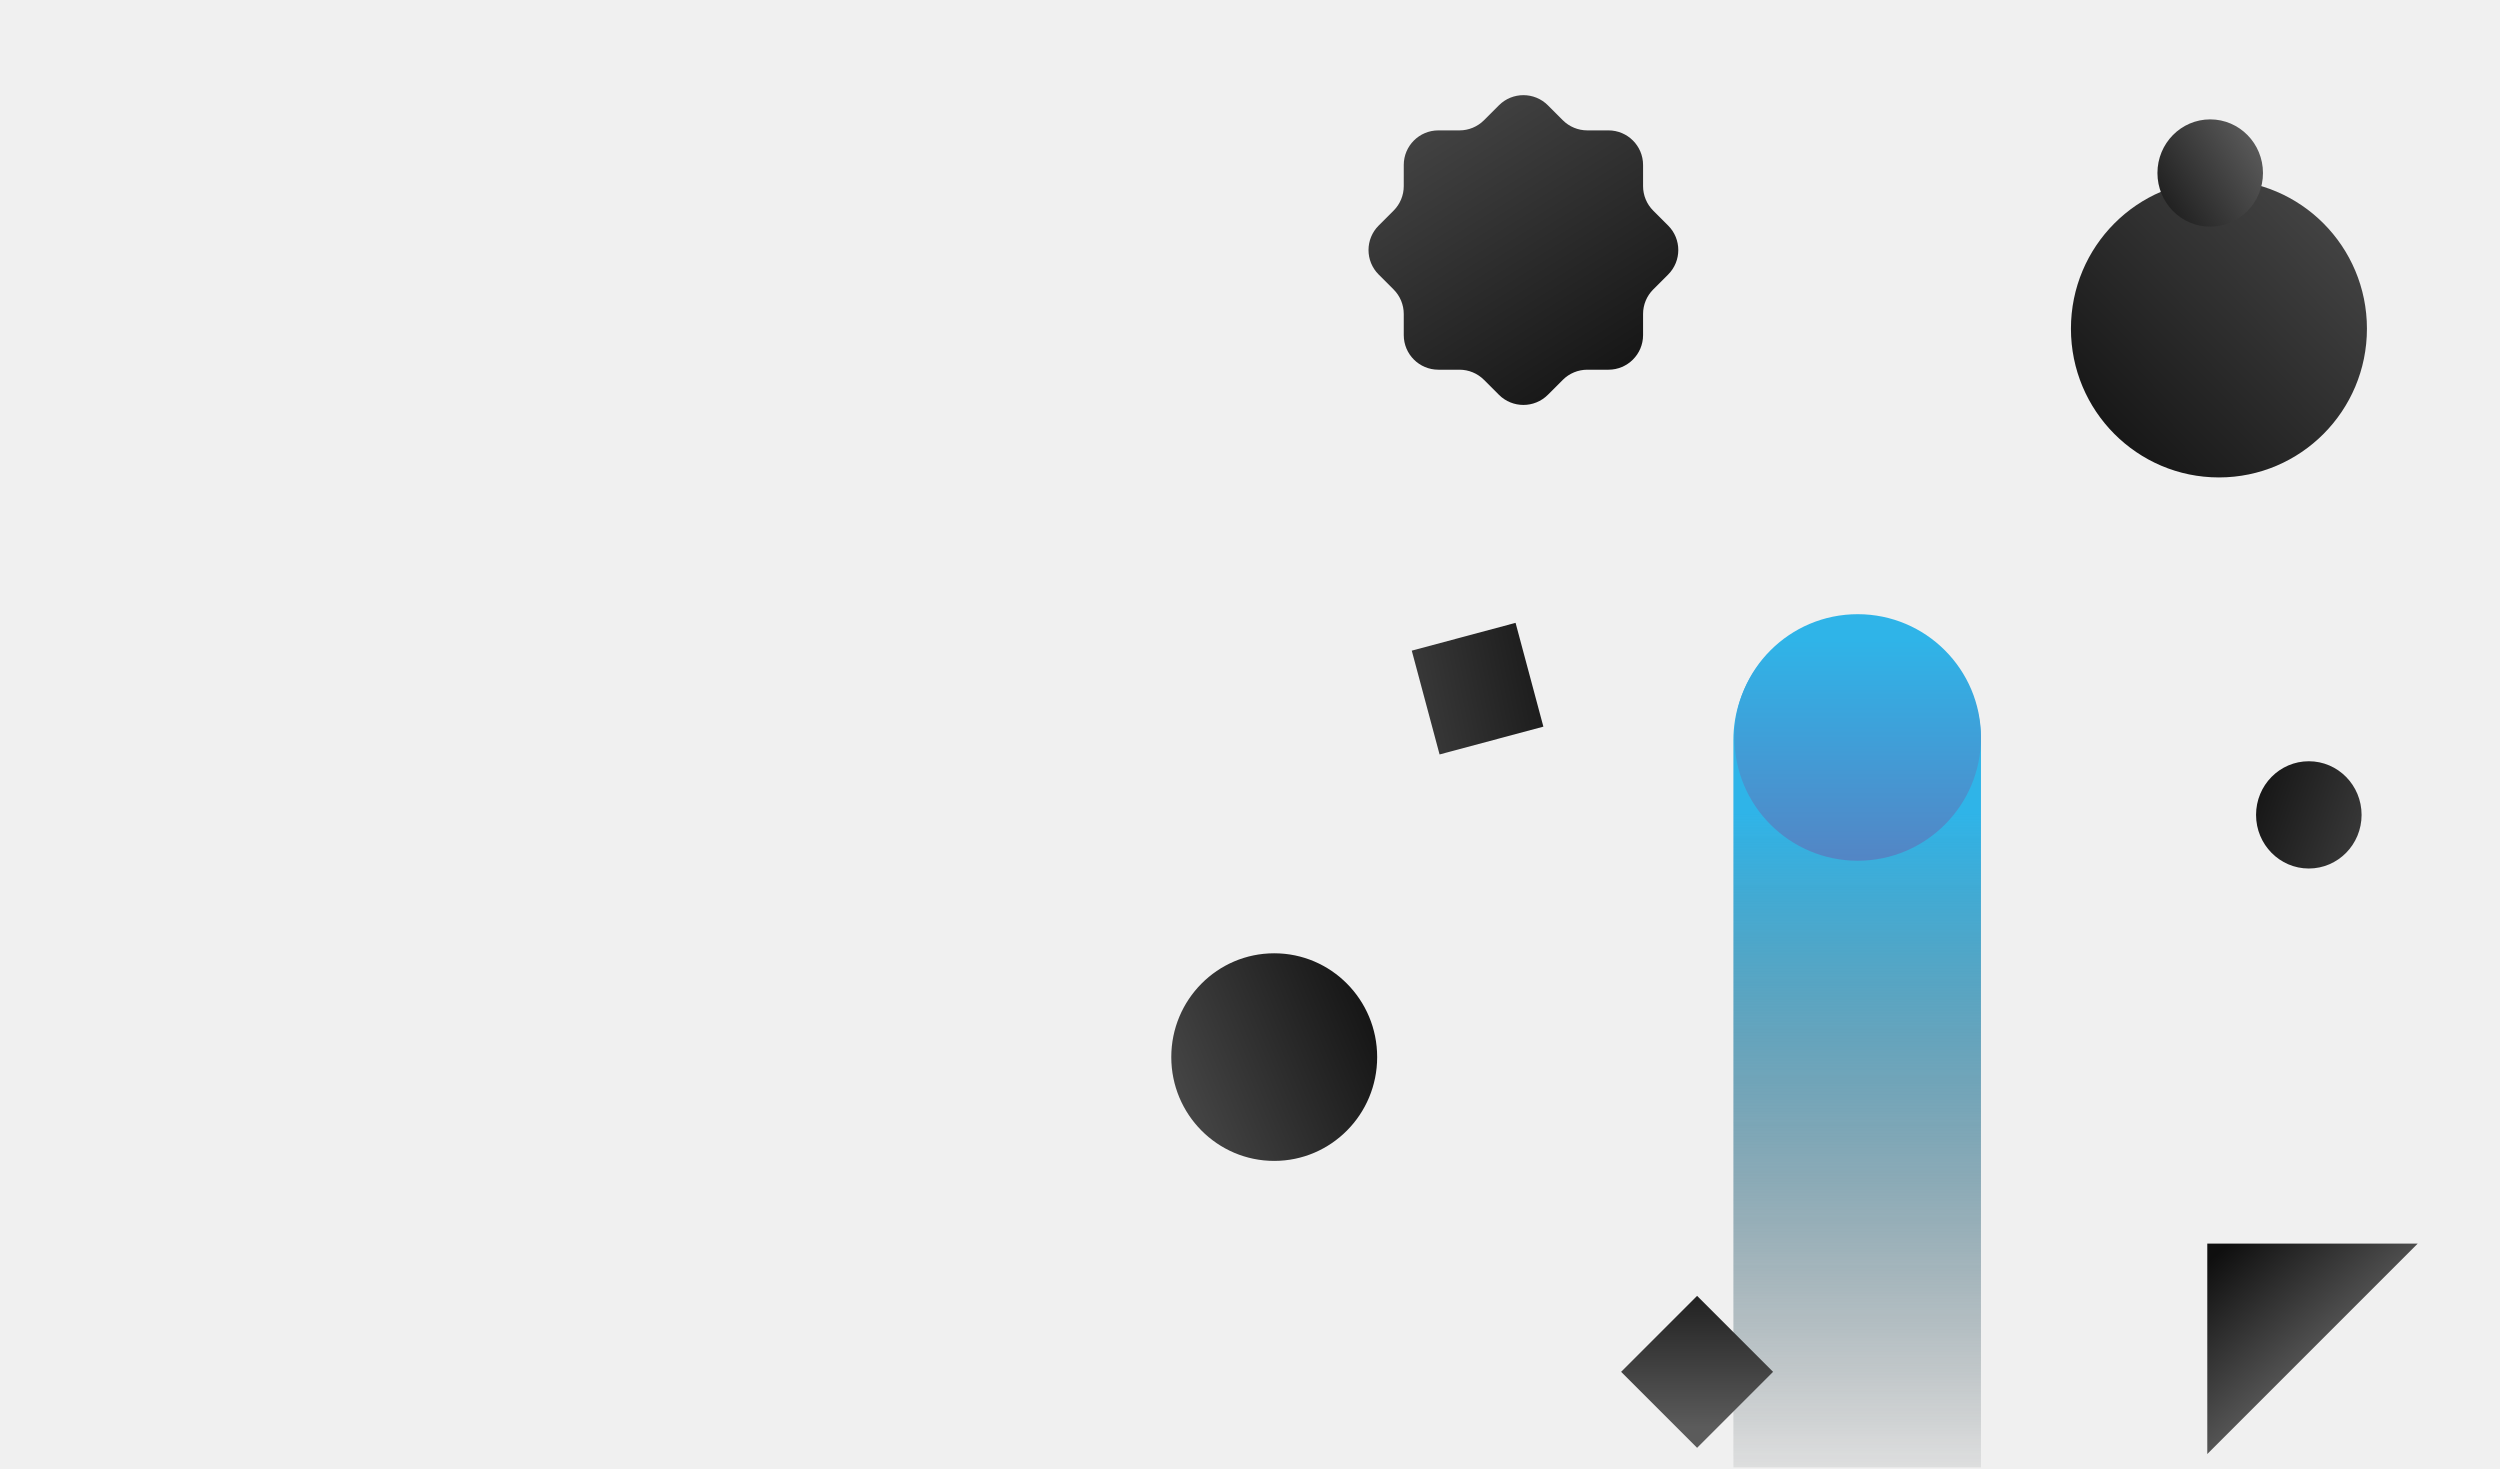
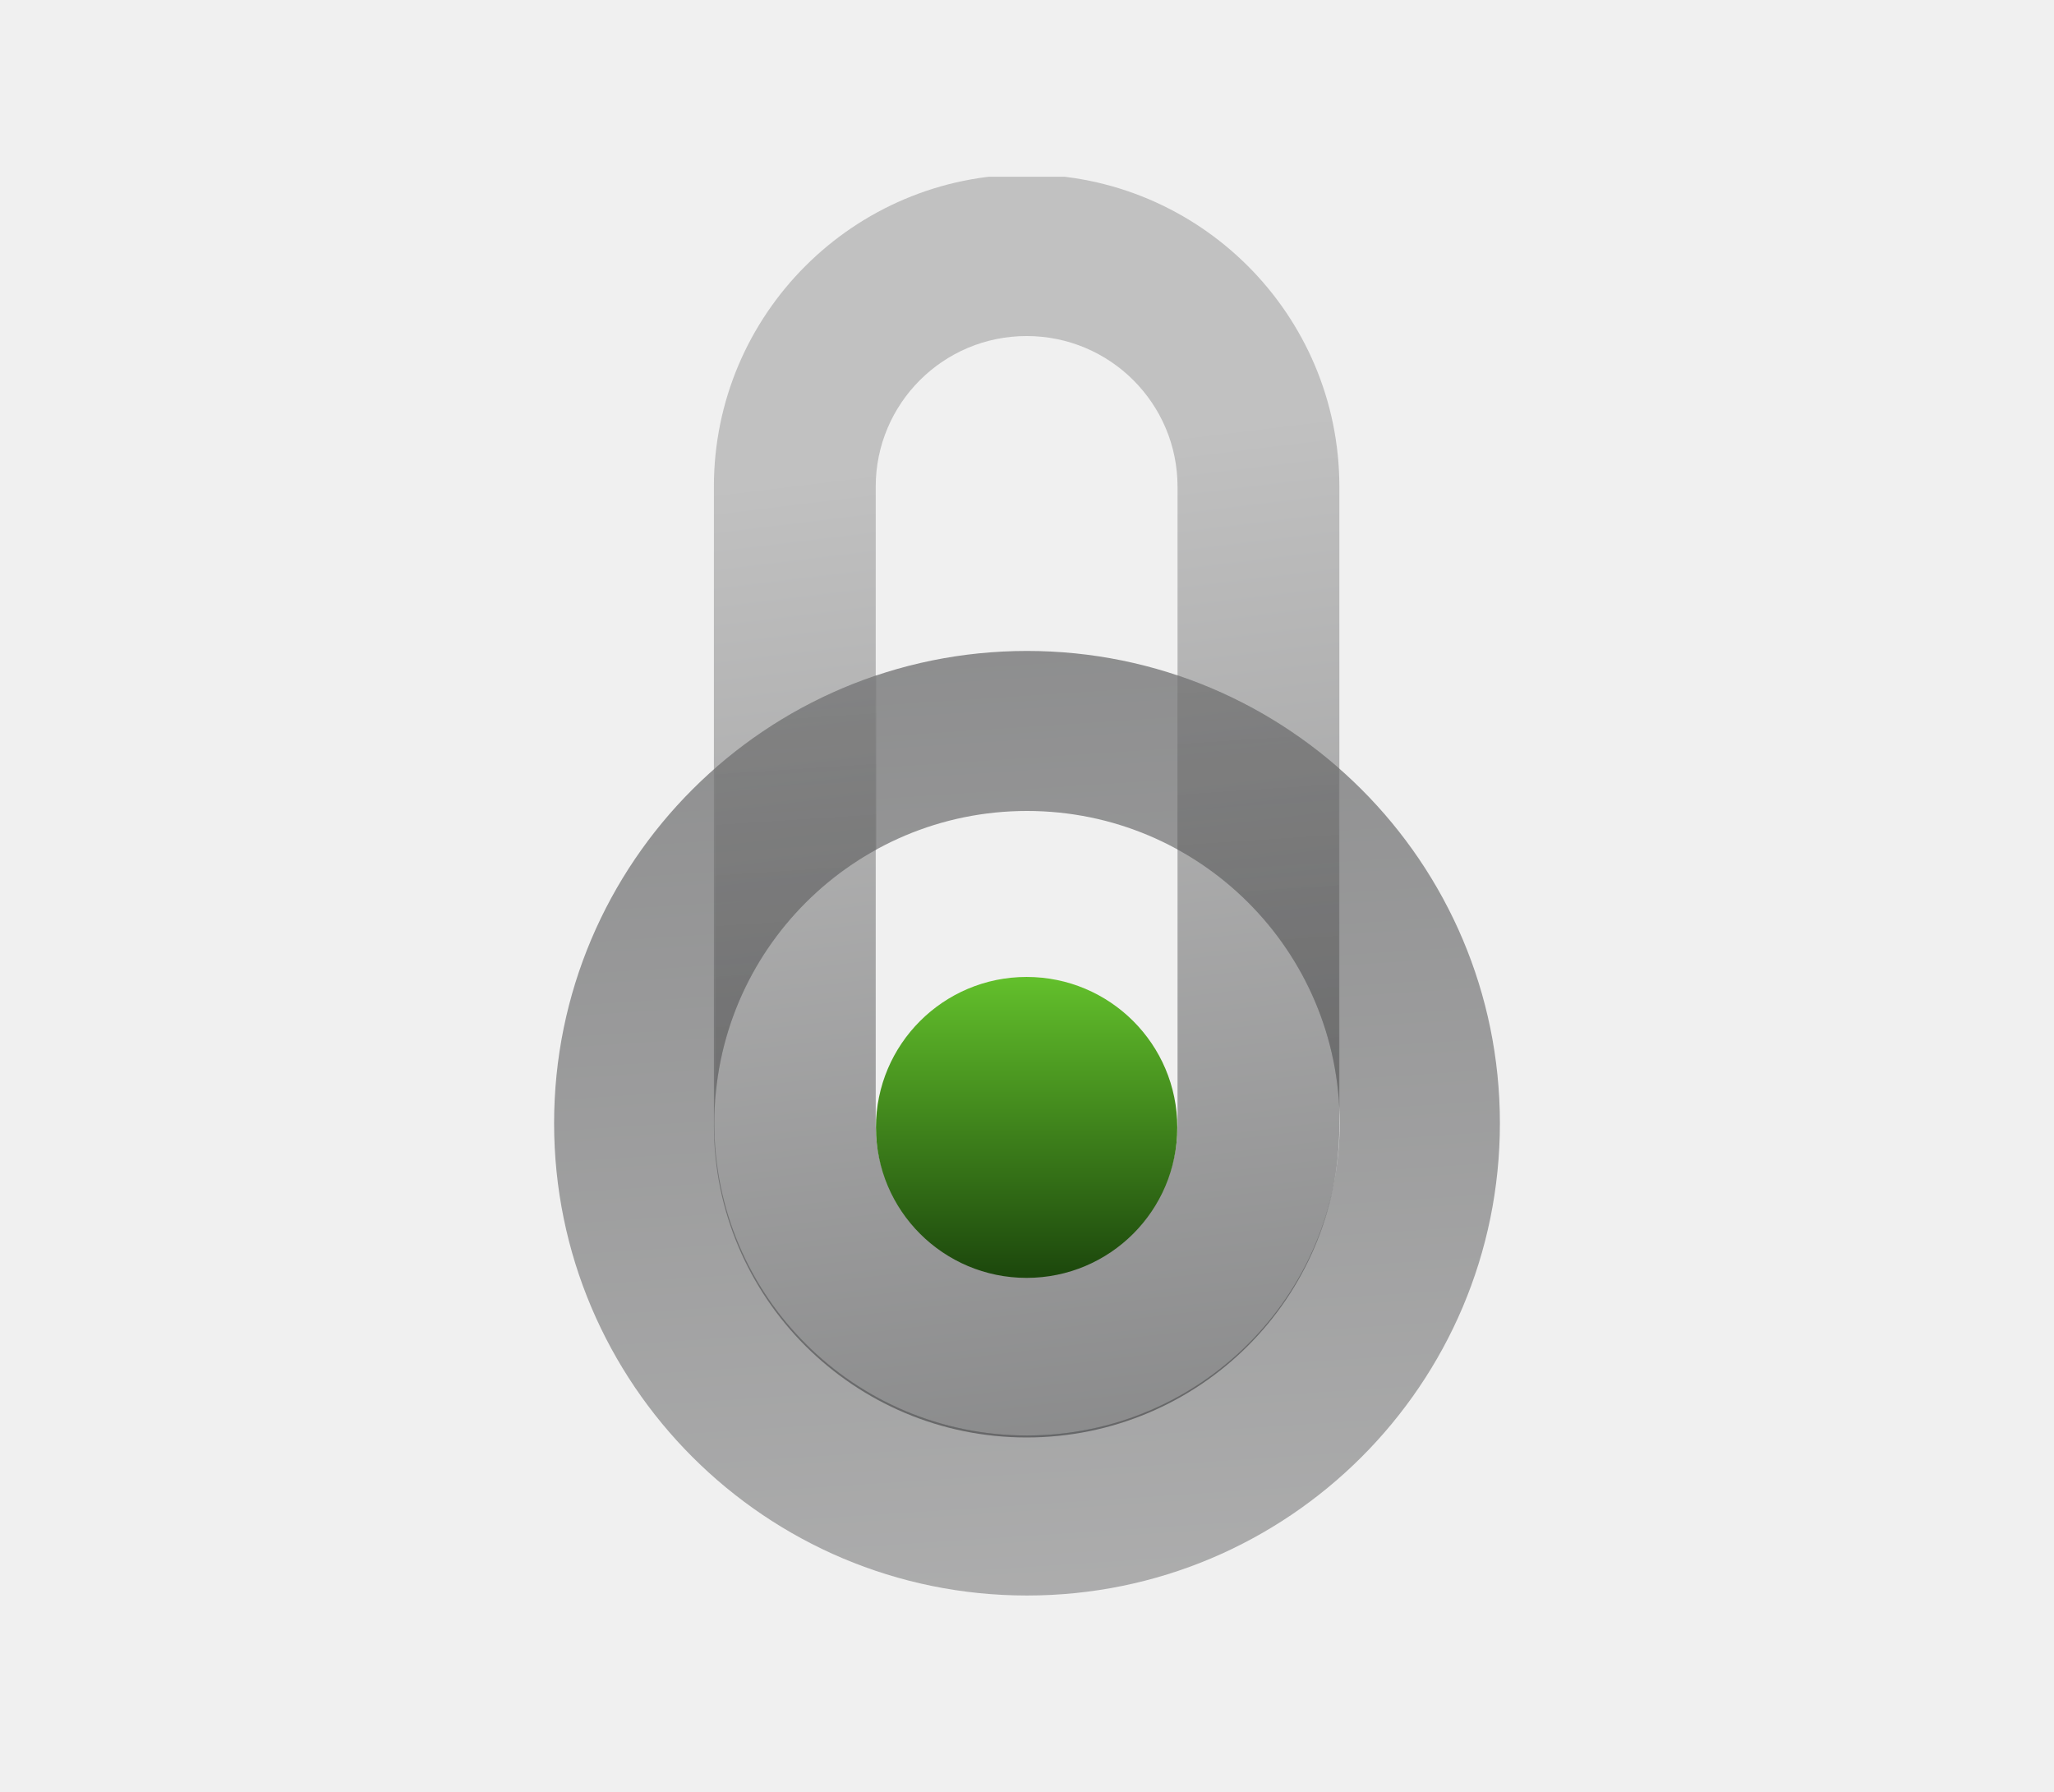
- <svg xmlns="http://www.w3.org/2000/svg" width="1445" height="849" viewBox="0 0 1445 849" fill="none">
-   <g clip-path="url(#clip0_954_2239)">
-     <path d="M677 611.001C677 644.138 703.639 671.001 736.5 671.001C769.361 671.001 796 644.138 796 611.001C796 577.864 769.361 551.001 736.5 551.001C703.639 551.001 677 577.864 677 611.001Z" fill="url(#paint0_linear_954_2239)" />
-     <path d="M1197 189.98C1197 237.465 1235.3 275.959 1282.55 275.959C1329.79 275.959 1368.09 237.465 1368.09 189.98C1368.09 142.494 1329.79 104 1282.55 104C1235.3 104 1197 142.494 1197 189.98Z" fill="url(#paint1_linear_954_2239)" />
-     <path d="M1073.45 1105.06V427.742" stroke="url(#paint2_linear_954_2239)" stroke-width="143.096" stroke-miterlimit="10" stroke-linecap="round" />
-     <path d="M1145 426.25C1145 386.9 1113.1 355 1073.75 355C1034.4 355 1002.5 386.9 1002.5 426.25C1002.5 465.6 1034.4 497.5 1073.75 497.5C1113.1 497.5 1145 465.6 1145 426.25Z" fill="url(#paint3_linear_954_2239)" />
-     <path d="M1304 471.001C1304 488.122 1317.66 502.001 1334.5 502.001C1351.34 502.001 1365 488.122 1365 471.001C1365 453.88 1351.34 440.001 1334.5 440.001C1317.66 440.001 1304 453.88 1304 471.001Z" fill="url(#paint4_linear_954_2239)" />
-     <path d="M1247 100.001C1247 117.122 1260.66 131.001 1277.5 131.001C1294.34 131.001 1308 117.122 1308 100.001C1308 82.88 1294.34 69.001 1277.5 69.001C1260.66 69.001 1247 82.88 1247 100.001Z" fill="url(#paint5_linear_954_2239)" />
-     <rect x="816" y="376.077" width="62.113" height="62.113" transform="rotate(-15 816 376.077)" fill="url(#paint6_linear_954_2239)" />
-     <rect x="980.92" y="749.001" width="62.113" height="62.113" transform="rotate(45 980.92 749.001)" fill="url(#paint7_linear_954_2239)" />
-     <path fill-rule="evenodd" clip-rule="evenodd" d="M917.459 75.364C912.155 75.364 907.068 73.257 903.317 69.506L894.669 60.858C886.859 53.047 874.195 53.047 866.385 60.858L857.737 69.506C853.986 73.257 848.899 75.364 843.595 75.364H831.369C820.324 75.364 811.369 84.318 811.369 95.364V107.589C811.369 112.894 809.262 117.981 805.511 121.731L796.858 130.385C789.047 138.195 789.047 150.859 796.858 158.669L805.511 167.323C809.262 171.073 811.369 176.16 811.369 181.465V193.69C811.369 204.736 820.324 213.69 831.369 213.69H843.594C848.899 213.69 853.986 215.797 857.737 219.548L866.385 228.196C874.195 236.007 886.859 236.007 894.669 228.196L903.317 219.548C907.068 215.797 912.155 213.69 917.46 213.69H929.695C940.741 213.69 949.695 204.736 949.695 193.69V181.454C949.695 176.15 951.802 171.063 955.553 167.312L964.196 158.669C972.007 150.859 972.007 138.195 964.196 130.385L955.553 121.742C951.802 117.991 949.695 112.904 949.695 107.6V95.364C949.695 84.318 940.741 75.364 929.695 75.364H917.459Z" fill="url(#paint8_linear_954_2239)" />
-     <path d="M1275.81 840.435L1275.81 718.812L1397.43 718.812L1275.81 840.435Z" fill="url(#paint9_linear_954_2239)" />
+ <svg xmlns="http://www.w3.org/2000/svg" width="860" height="750" viewBox="0 0 860 750" fill="none">
+   <g clip-path="url(#clip0_2163_3436)">
+     <g clip-path="url(#clip1_2163_3436)">
+       <path fill-rule="evenodd" clip-rule="evenodd" d="M430 272.533C539.349 272.533 628 361.065 628 470.266C628 579.468 539.349 667.999 430 667.999C320.651 667.999 232 579.468 232 470.266C232 361.065 320.651 272.533 430 272.533ZM560.916 470.266C560.916 398.066 502.298 339.527 430 339.527C357.702 339.527 299.084 398.066 299.084 470.266C299.084 542.466 357.702 601.005 430 601.005C502.298 601.005 560.916 542.466 560.916 470.266Z" fill="url(#paint0_linear_2163_3436)" fill-opacity="0.5" />
+       <path fill-rule="evenodd" clip-rule="evenodd" d="M429.844 534.184C464.748 534.184 493.033 505.943 493.033 471.094V203.779C493.033 168.93 464.748 140.69 429.844 140.69C394.94 140.69 366.655 168.93 366.655 203.779V471.094C366.655 505.943 394.94 534.184 429.844 534.184ZM560.784 471.094C560.784 543.292 502.156 601.827 429.844 601.827C357.532 601.827 298.904 543.292 298.904 471.094V203.779C298.904 131.581 357.532 73.046 429.844 73.046C502.156 73.046 560.784 131.581 560.784 203.779V471.094Z" fill="url(#paint1_linear_2163_3436)" fill-opacity="0.5" />
+       <mask id="mask0_2163_3436" style="mask-type:luminance" maskUnits="userSpaceOnUse" x="299" y="74" width="262" height="528">
+         <path d="M430 141.417C395.221 141.417 367.037 169.562 367.037 204.294V470.712C367.037 505.444 395.221 533.59 430 533.59C464.779 533.59 492.962 505.444 492.962 470.712V204.294C492.962 169.562 464.779 141.417 430 141.417ZM299.53 204.294C299.53 132.339 357.947 74 430 74C502.053 74 560.47 132.339 560.47 204.294V470.712C560.47 542.667 502.053 601.006 430 601.006C357.947 601.006 299.53 542.667 299.53 470.712V204.294Z" fill="white" />
+       </mask>
+       <g mask="url(#mask0_2163_3436)">
+         <path fill-rule="evenodd" clip-rule="evenodd" d="M430 272.533C539.348 272.533 628 361.065 628 470.266C628 579.468 539.348 667.999 430 667.999C320.651 667.999 232 579.468 232 470.266C232 361.065 320.651 272.533 430 272.533ZM560.915 470.266C560.915 398.066 502.297 339.527 430 339.527C357.702 339.527 299.084 398.066 299.084 470.266C299.084 542.466 357.702 601.005 430 601.005C502.297 601.005 560.915 542.466 560.915 470.266Z" fill="url(#paint2_linear_2163_3436)" fill-opacity="0.3" />
+       </g>
+       <path d="M492.925 472.018C492.925 437.221 464.688 409.022 429.844 409.022C395 409.022 366.763 437.221 366.763 472.018C366.763 506.815 395 535.014 429.844 535.014C464.688 535.014 492.925 506.815 492.925 472.018Z" fill="url(#paint3_linear_2163_3436)" />
+     </g>
  </g>
  <defs>
-     <linearGradient id="paint0_linear_954_2239" x1="802.5" y1="566" x2="623.5" y2="640.5" gradientUnits="userSpaceOnUse">
-       <stop stop-color="#0F0F0F" />
-       <stop offset="1" stop-color="#5B5B5B" />
+     <linearGradient id="paint0_linear_2163_3436" x1="409.77" y1="162.353" x2="460.365" y2="934.181" gradientUnits="userSpaceOnUse">
+       <stop stop-color="#1A1B1D" />
+       <stop offset="1" stop-color="#929292" />
    </linearGradient>
-     <linearGradient id="paint1_linear_954_2239" x1="1172" y1="250" x2="1390" y2="33.5" gradientUnits="userSpaceOnUse">
-       <stop stop-color="#0F0F0F" />
-       <stop offset="1" stop-color="#5B5B5B" />
+     <linearGradient id="paint1_linear_2163_3436" x1="467.61" y1="646.477" x2="411.996" y2="190.073" gradientUnits="userSpaceOnUse">
+       <stop stop-color="#1A1B1D" />
+       <stop offset="1" stop-color="#929292" />
    </linearGradient>
-     <linearGradient id="paint2_linear_954_2239" x1="863.933" y1="470.074" x2="863.933" y2="882.909" gradientUnits="userSpaceOnUse">
-       <stop stop-color="#2FB4E8" />
-       <stop offset="0.062" stop-color="#2DAADB" stop-opacity="0.938" />
-       <stop offset="1" stop-color="#121212" stop-opacity="0" />
+     <linearGradient id="paint2_linear_2163_3436" x1="409.77" y1="162.353" x2="460.364" y2="934.181" gradientUnits="userSpaceOnUse">
+       <stop stop-color="#929292" />
+       <stop offset="1" stop-color="#181818" />
    </linearGradient>
-     <linearGradient id="paint3_linear_954_2239" x1="1015.58" y1="370" x2="1015.58" y2="525" gradientUnits="userSpaceOnUse">
-       <stop stop-color="#2FB4E8" />
-       <stop offset="1" stop-color="#5B7BBD" />
+     <linearGradient id="paint3_linear_2163_3436" x1="429.844" y1="381.827" x2="429.844" y2="584.367" gradientUnits="userSpaceOnUse">
+       <stop stop-color="#72DA32" />
+       <stop offset="1" stop-color="#001700" />
    </linearGradient>
-     <linearGradient id="paint4_linear_954_2239" x1="1304" y1="422.5" x2="1395.5" y2="455" gradientUnits="userSpaceOnUse">
-       <stop stop-color="#101010" />
-       <stop offset="1" stop-color="#424242" />
-     </linearGradient>
-     <linearGradient id="paint5_linear_954_2239" x1="1236.5" y1="131" x2="1308" y2="85" gradientUnits="userSpaceOnUse">
-       <stop stop-color="#0F0F0F" />
-       <stop offset="1" stop-color="#5B5B5B" />
-     </linearGradient>
-     <linearGradient id="paint6_linear_954_2239" x1="913.345" y1="408.81" x2="796.664" y2="401.875" gradientUnits="userSpaceOnUse">
-       <stop stop-color="#101010" />
-       <stop offset="1" stop-color="#3F3F3F" />
-     </linearGradient>
-     <linearGradient id="paint7_linear_954_2239" x1="980.725" y1="715.253" x2="1051.46" y2="785.988" gradientUnits="userSpaceOnUse">
-       <stop stop-color="#0F0F0F" />
-       <stop offset="1" stop-color="#5B5B5B" />
-     </linearGradient>
-     <linearGradient id="paint8_linear_954_2239" x1="936.5" y1="248.999" x2="773" y2="-9.001" gradientUnits="userSpaceOnUse">
-       <stop stop-color="#0F0F0F" />
-       <stop offset="1" stop-color="#5B5B5B" />
-     </linearGradient>
-     <linearGradient id="paint9_linear_954_2239" x1="1284.23" y1="722.228" x2="1344.4" y2="789.525" gradientUnits="userSpaceOnUse">
-       <stop stop-color="#0F0F0F" />
-       <stop offset="1" stop-color="#5B5B5B" />
-     </linearGradient>
-     <clipPath id="clip0_954_2239">
-       <rect width="1445" height="848.162" fill="white" />
+     <clipPath id="clip0_2163_3436">
+       <rect width="860" height="750" fill="white" />
+     </clipPath>
+     <clipPath id="clip1_2163_3436">
+       <rect width="396" height="594" fill="white" transform="translate(232 74)" />
    </clipPath>
  </defs>
</svg>
